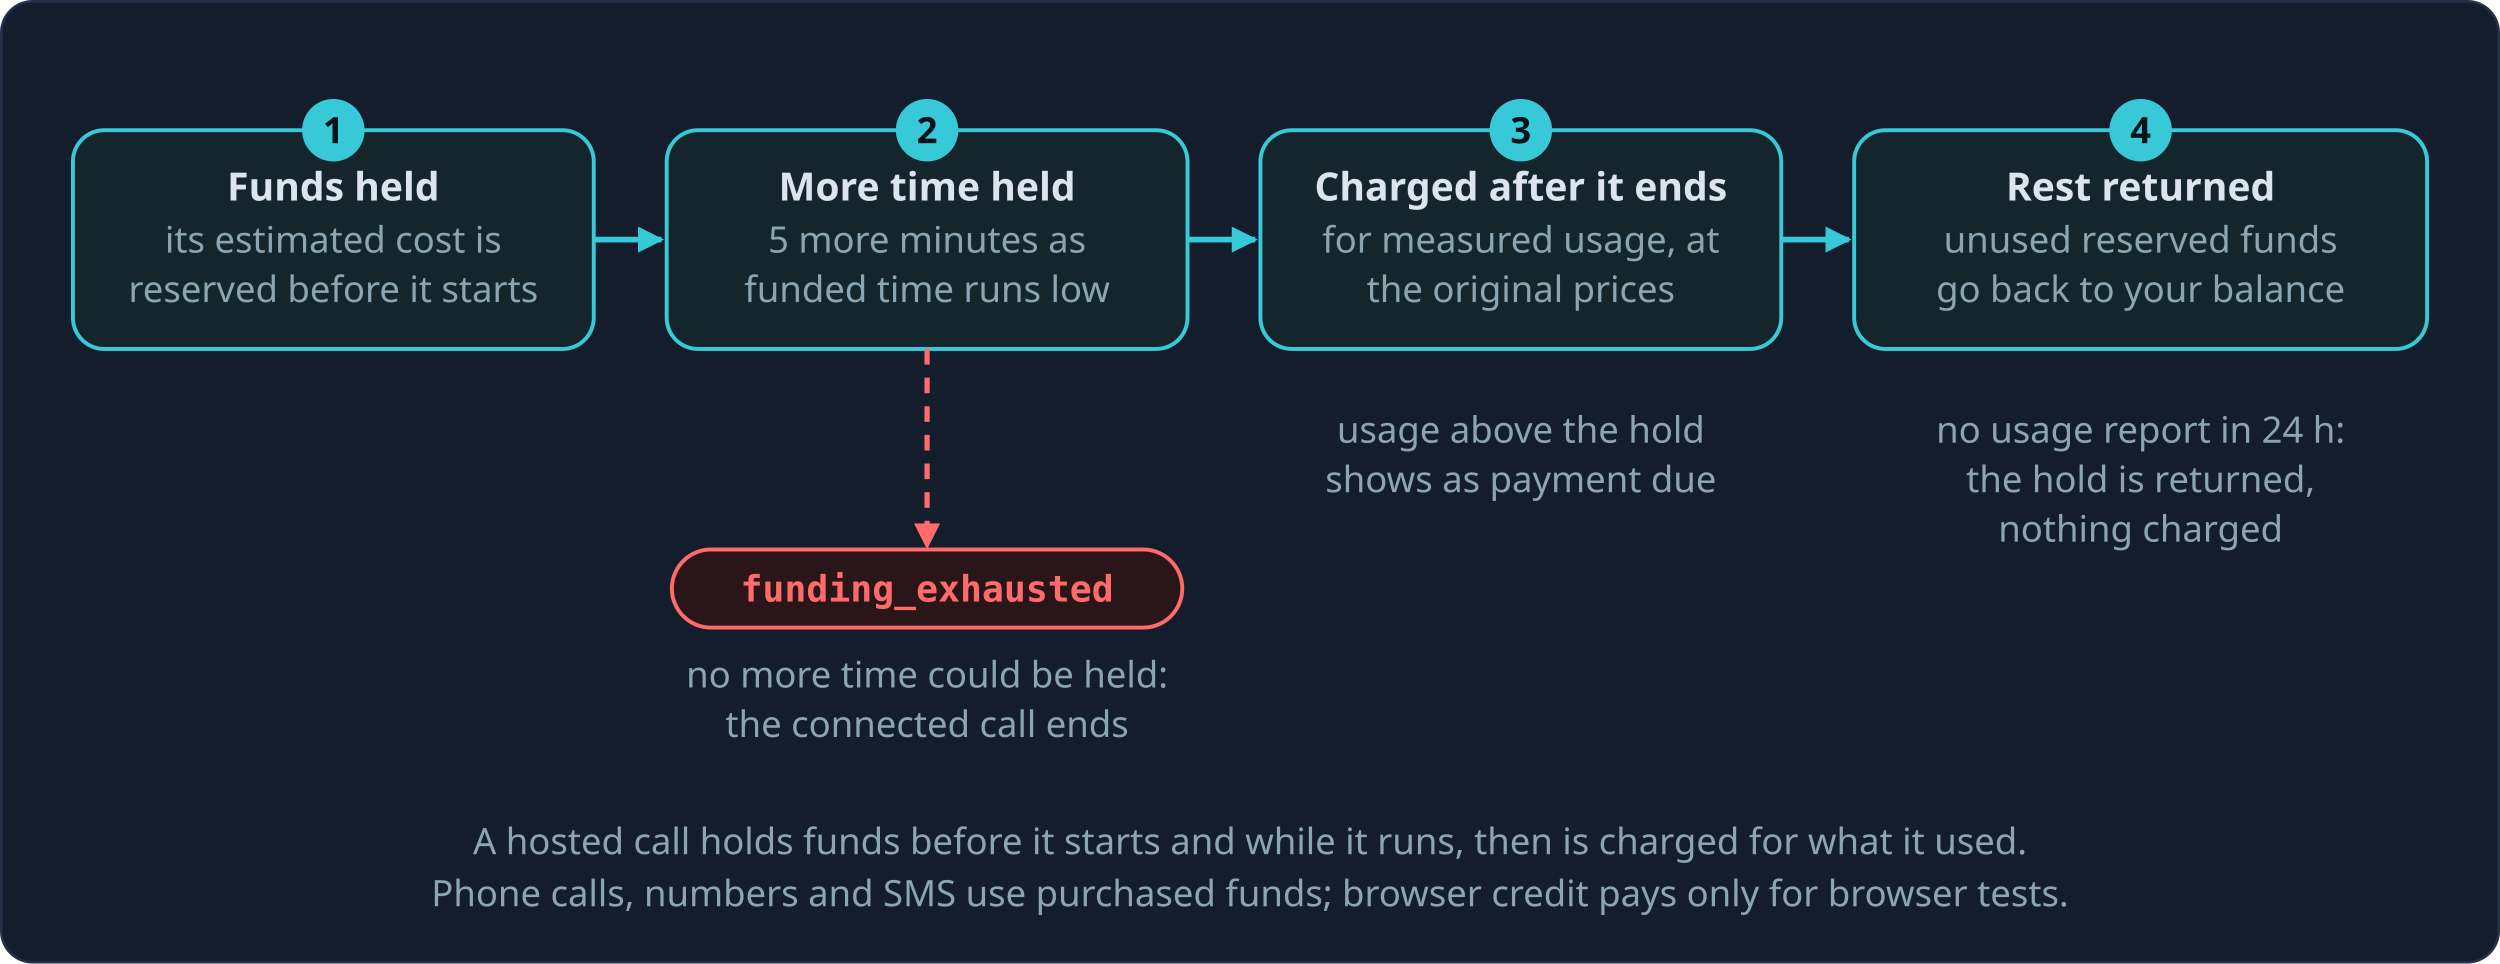
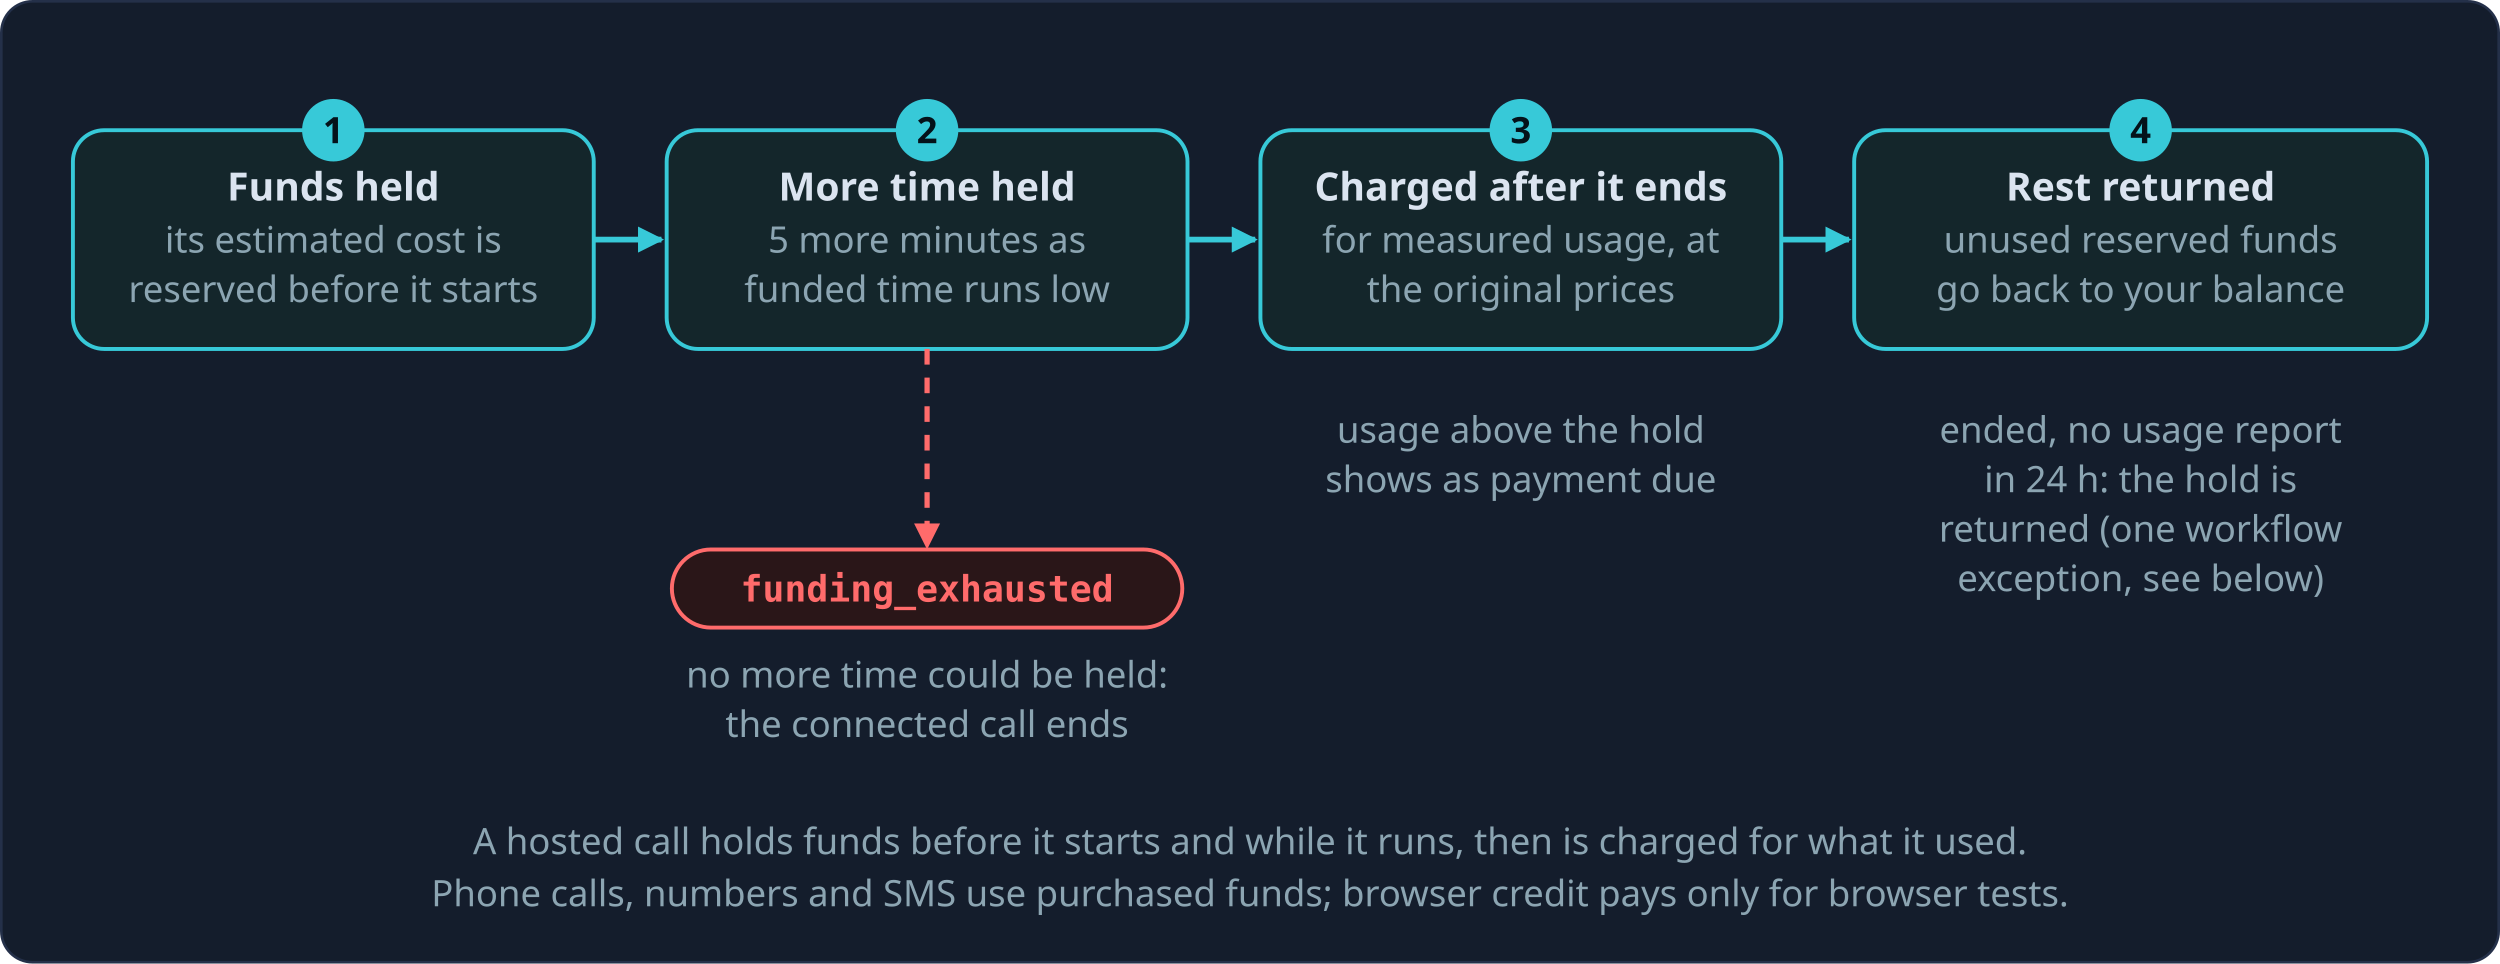
- <svg xmlns="http://www.w3.org/2000/svg" viewBox="0 0 960 370" width="960" height="370" role="img" aria-label="A hosted call first holds its estimated cost from your funds, and holds another five minutes each time its funded time runs low; if no more time can be held the call ends as completed with funding_exhausted. When the call ends it is charged for its measured usage at its original prices and the unused part of the hold is returned; usage above the hold shows as payment due, and a call with no usage report after 24 hours is released without a charge. Phone calls, numbers and SMS use purchased funds; browser credit pays only for browser tests." font-family="'Geist Variable', ui-sans-serif, system-ui, sans-serif">
+ <svg xmlns="http://www.w3.org/2000/svg" viewBox="0 0 960 370" width="960" height="370" role="img" aria-label="A hosted call first holds its estimated cost from your funds, and holds another five minutes each time its funded time runs low; if no more time can be held the call ends as completed with funding_exhausted. When the call ends it is charged for its measured usage at its original prices and the unused part of the hold is returned; usage above the hold shows as payment due, and an ended call with no usage report after 24 hours has its hold returned without a charge, with one exception for workflow calls explained below. Phone calls, numbers and SMS use purchased funds; browser credit pays only for browser tests." font-family="'Geist Variable', ui-sans-serif, system-ui, sans-serif">
  <defs>
    <marker id="h-main" viewBox="0 0 10 10" refX="9" refY="5" markerWidth="10" markerHeight="10" markerUnits="userSpaceOnUse" orient="auto-start-reverse">
      <path d="M0,0 L10,5 L0,10 z" fill="#37c9d8" />
    </marker>
    <marker id="h-sec" viewBox="0 0 10 10" refX="9" refY="5" markerWidth="10" markerHeight="10" markerUnits="userSpaceOnUse" orient="auto-start-reverse">
      <path d="M0,0 L10,5 L0,10 z" fill="#8492a8" />
    </marker>
    <marker id="h-fail" viewBox="0 0 10 10" refX="9" refY="5" markerWidth="10" markerHeight="10" markerUnits="userSpaceOnUse" orient="auto-start-reverse">
      <path d="M0,0 L10,5 L0,10 z" fill="#ff6b6b" />
    </marker>
  </defs>
  <rect x="0.5" y="0.5" width="959" height="369" rx="12" fill="#141d2c" stroke="#243049" stroke-width="1" />
  <rect x="28" y="50" width="200" height="84" rx="12" fill="#14262b" stroke="#37c9d8" stroke-width="1.5" />
  <text x="128.0" y="77.0" font-size="15" fill="#dbe4f0" text-anchor="middle" font-weight="600">Funds held</text>
  <text x="128.0" y="97.0" font-size="14" fill="#8ca5b2" text-anchor="middle">its estimated cost is</text>
  <text x="128.0" y="116.0" font-size="14" fill="#8ca5b2" text-anchor="middle">reserved before it starts</text>
  <circle cx="128.0" cy="50" r="12" fill="#37c9d8" />
  <text x="128.0" y="55.0" font-size="14" fill="#04121a" text-anchor="middle" font-weight="700">1</text>
  <rect x="256" y="50" width="200" height="84" rx="12" fill="#14262b" stroke="#37c9d8" stroke-width="1.5" />
  <text x="356.0" y="77.0" font-size="15" fill="#dbe4f0" text-anchor="middle" font-weight="600">More time held</text>
  <text x="356.0" y="97.0" font-size="14" fill="#8ca5b2" text-anchor="middle">5 more minutes as</text>
  <text x="356.0" y="116.0" font-size="14" fill="#8ca5b2" text-anchor="middle">funded time runs low</text>
  <circle cx="356.0" cy="50" r="12" fill="#37c9d8" />
  <text x="356.0" y="55.0" font-size="14" fill="#04121a" text-anchor="middle" font-weight="700">2</text>
  <rect x="484" y="50" width="200" height="84" rx="12" fill="#14262b" stroke="#37c9d8" stroke-width="1.5" />
  <text x="584.0" y="77.0" font-size="15" fill="#dbe4f0" text-anchor="middle" font-weight="600">Charged after it ends</text>
  <text x="584.0" y="97.0" font-size="14" fill="#8ca5b2" text-anchor="middle">for measured usage, at</text>
  <text x="584.0" y="116.0" font-size="14" fill="#8ca5b2" text-anchor="middle">the original prices</text>
  <circle cx="584.0" cy="50" r="12" fill="#37c9d8" />
  <text x="584.0" y="55.0" font-size="14" fill="#04121a" text-anchor="middle" font-weight="700">3</text>
  <rect x="712" y="50" width="220" height="84" rx="12" fill="#14262b" stroke="#37c9d8" stroke-width="1.5" />
  <text x="822.0" y="77.0" font-size="15" fill="#dbe4f0" text-anchor="middle" font-weight="600">Rest returned</text>
  <text x="822.0" y="97.0" font-size="14" fill="#8ca5b2" text-anchor="middle">unused reserved funds</text>
  <text x="822.0" y="116.0" font-size="14" fill="#8ca5b2" text-anchor="middle">go back to your balance</text>
  <circle cx="822.0" cy="50" r="12" fill="#37c9d8" />
  <text x="822.0" y="55.0" font-size="14" fill="#04121a" text-anchor="middle" font-weight="700">4</text>
  <path d="M228,92 L254,92" fill="none" stroke="#37c9d8" stroke-width="2.2" stroke-linejoin="round" marker-end="url(#h-main)" />
  <path d="M456,92 L482,92" fill="none" stroke="#37c9d8" stroke-width="2.2" stroke-linejoin="round" marker-end="url(#h-main)" />
  <path d="M684,92 L710,92" fill="none" stroke="#37c9d8" stroke-width="2.2" stroke-linejoin="round" marker-end="url(#h-main)" />
  <path d="M356.0,134 L356.0,210" fill="none" stroke="#ff6b6b" stroke-width="2" stroke-linejoin="round" stroke-dasharray="6 5" marker-end="url(#h-fail)" />
  <rect x="258.0" y="211.0" width="196" height="30" rx="15.0" fill="#2a1618" stroke="#ff6b6b" stroke-width="1.5" />
  <text x="356.0" y="231.0" font-size="14" fill="#ff6b6b" text-anchor="middle" font-weight="600" font-family="'JetBrains Mono Variable', ui-monospace, Menlo, monospace">funding_exhausted</text>
  <text x="356.0" y="264.0" font-size="14" fill="#8ca5b2" text-anchor="middle">no more time could be held:</text>
  <text x="356.0" y="283.0" font-size="14" fill="#8ca5b2" text-anchor="middle">the connected call ends</text>
  <text x="584.0" y="170.0" font-size="14" fill="#8ca5b2" text-anchor="middle">usage above the hold</text>
  <text x="584.0" y="189.0" font-size="14" fill="#8ca5b2" text-anchor="middle">shows as payment due</text>
-   <text x="822.0" y="170.0" font-size="14" fill="#8ca5b2" text-anchor="middle">no usage report in 24 h:</text>
-   <text x="822.0" y="189.0" font-size="14" fill="#8ca5b2" text-anchor="middle">the hold is returned,</text>
-   <text x="822.0" y="208.0" font-size="14" fill="#8ca5b2" text-anchor="middle">nothing charged</text>
+   <text x="822.0" y="170.0" font-size="14" fill="#8ca5b2" text-anchor="middle">ended, no usage report</text>
+   <text x="822.0" y="189.0" font-size="14" fill="#8ca5b2" text-anchor="middle">in 24 h: the hold is</text>
+   <text x="822.0" y="208.0" font-size="14" fill="#8ca5b2" text-anchor="middle">returned (one workflow</text>
+   <text x="822.0" y="227.0" font-size="14" fill="#8ca5b2" text-anchor="middle">exception, see below)</text>
  <text x="480.0" y="328.0" font-size="14" fill="#8ca5b2" text-anchor="middle">A hosted call holds funds before it starts and while it runs, then is charged for what it used.</text>
  <text x="480.0" y="348.0" font-size="14" fill="#8ca5b2" text-anchor="middle">Phone calls, numbers and SMS use purchased funds; browser credit pays only for browser tests.</text>
</svg>
